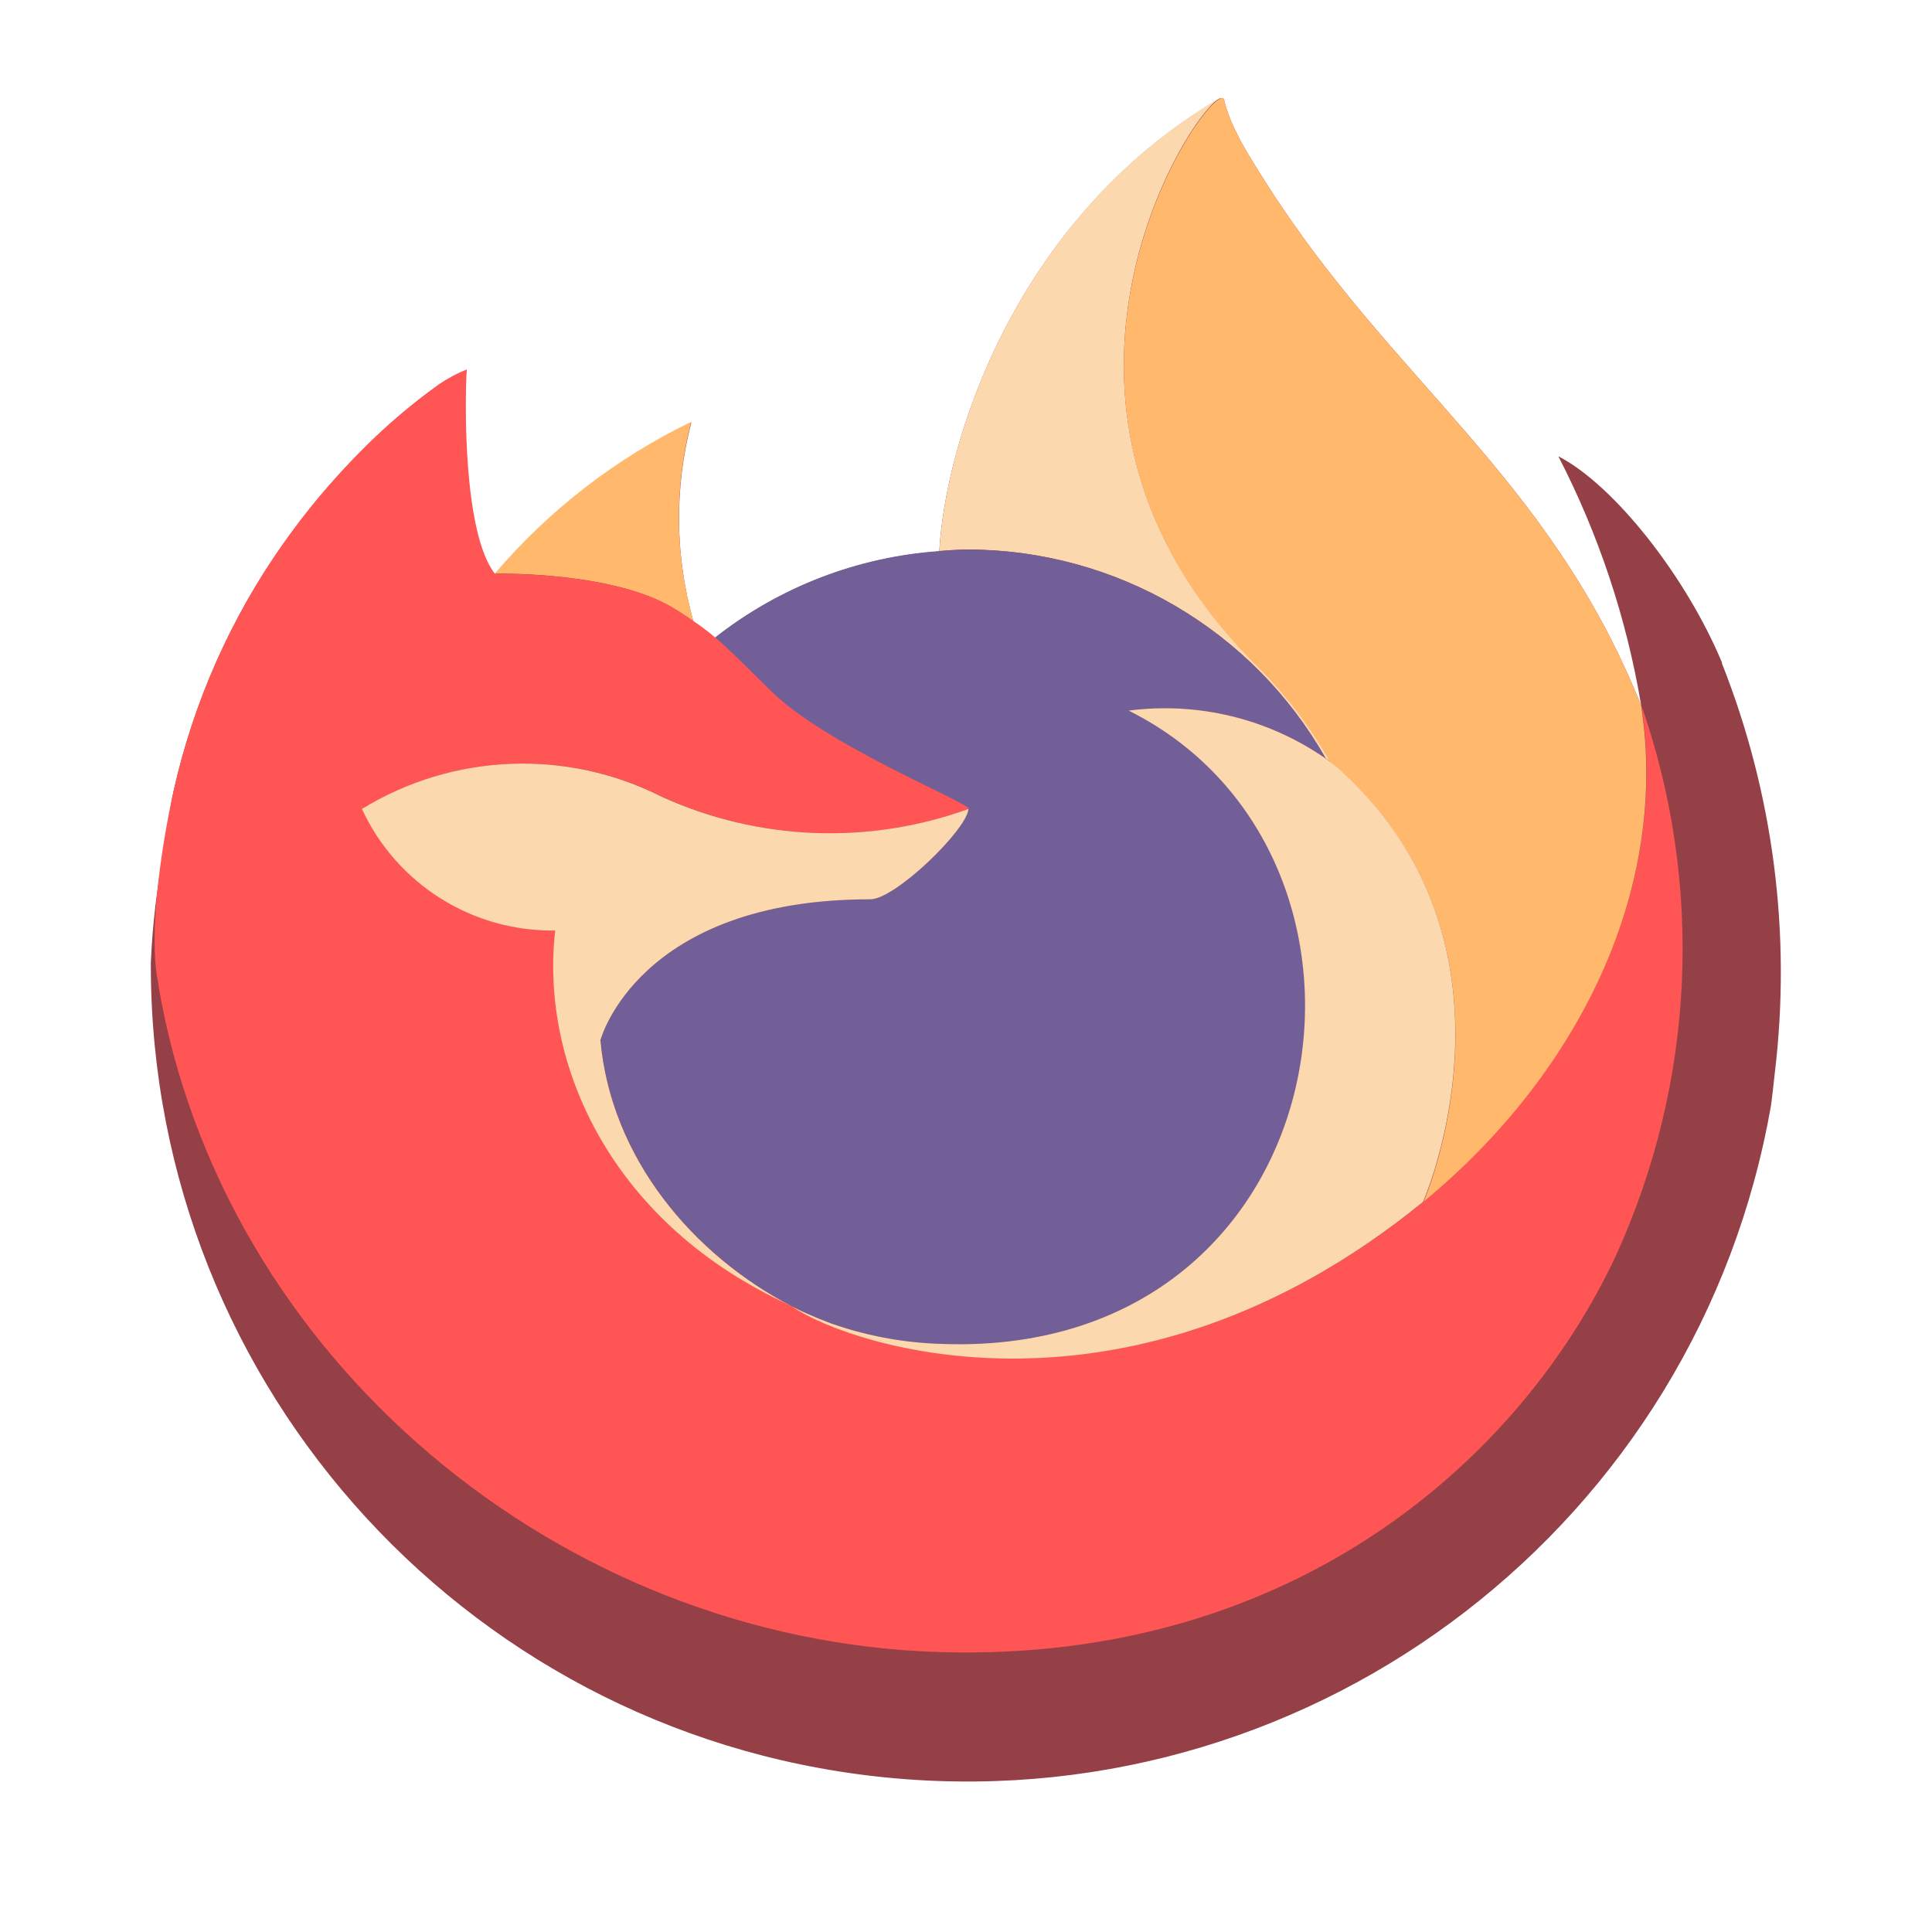
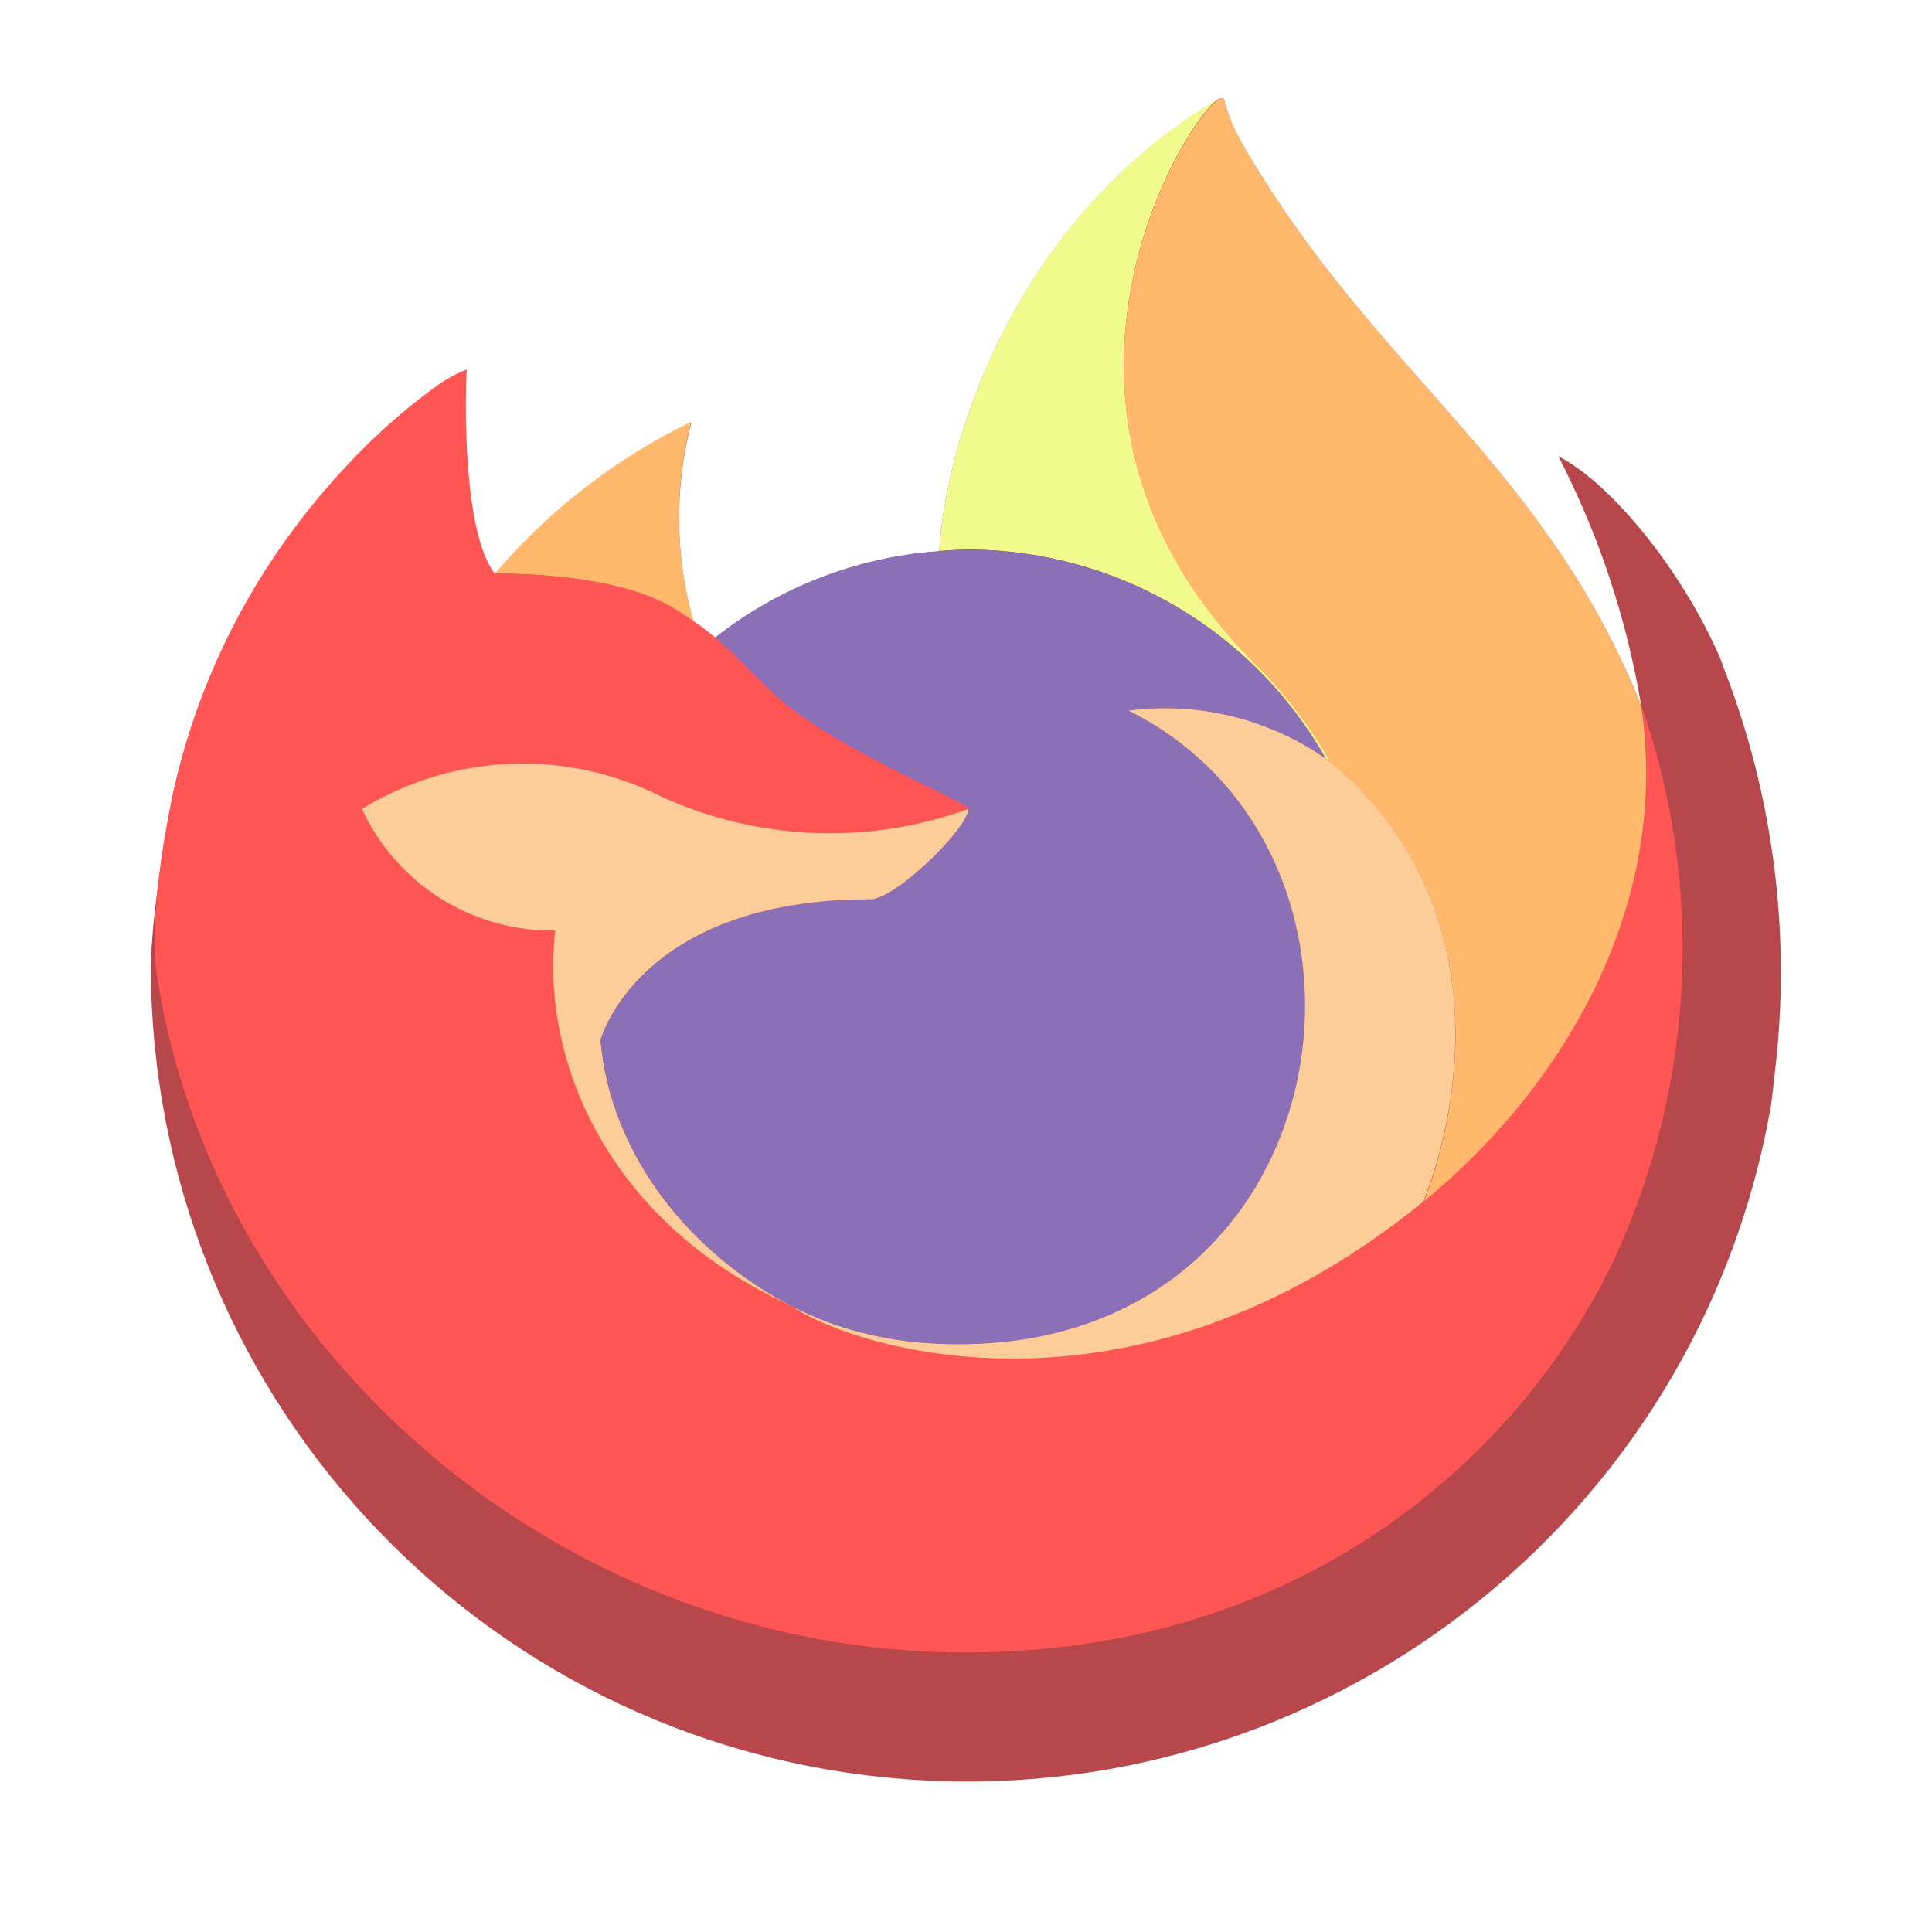
<svg xmlns="http://www.w3.org/2000/svg" width="64" height="64" version="1.1" viewBox="0 0 16.933 16.933" id="svg24">
  <defs id="defs28" />
  <circle cx="296.65" cy="5.757" r="0" enable-background="new" fill="#d5d3cf" stroke-width=".872" id="circle2" />
  <g stroke-width=".185" id="g20">
-     <path d="m15.093 5.809c-0.311-0.748-0.941-1.555-1.435-1.81a7.431 7.431 0 0 1 0.724 2.171l0.001 0.012c-0.809-2.016-2.18-2.829-3.3-4.599-0.057-0.09-0.113-0.179-0.168-0.274-0.032-0.054-0.057-0.103-0.079-0.148a1.302 1.302 0 0 1-0.107-0.283 0.018 0.018 0 0 0-0.016-0.018 0.025 0.025 0 0 0-0.013 0c-9.59e-4 0-0.002 0.002-0.004 0.002-0.001 3.6604e-4 -0.004 0.002-0.005 0.003l0.003-0.005c-1.797 1.052-2.406 2.999-2.462 3.973a3.578 3.578 0 0 0-1.968 0.759 2.138 2.138 0 0 0-0.185-0.14 3.316 3.316 0 0 1-0.02-1.748 5.298 5.298 0 0 0-1.722 1.331h-0.003c-0.284-0.358-0.264-1.543-0.247-1.791a1.278 1.278 0 0 0-0.239 0.127 5.209 5.209 0 0 0-0.699 0.599 6.246 6.246 0 0 0-0.669 0.802v8.715e-4 -8.715e-4a6.041 6.041 0 0 0-0.96 2.167l-0.01 0.047c-0.013 0.063-0.062 0.378-0.07 0.447 0 0.005-0.001 0.01-0.002 0.016a6.817 6.817 0 0 0-0.116 0.986v0.037a7.153 7.153 0 0 0 14.201 1.21c0.012-0.092 0.022-0.184 0.032-0.277a7.356 7.356 0 0 0-0.464-3.593zm-8.244 5.599c0.033 0.016 0.065 0.033 0.099 0.049l0.005 0.004q-0.052-0.025-0.104-0.052zm1.639-4.314m5.897-0.911v-0.007l0.001 0.008z" fill="#ff3944" id="path4" style="fill:#944046" />
-     <path d="m11.618 6.646c0.015 0.011 0.03 0.022 0.044 0.033a3.894 3.894 0 0 0-0.664-0.866c-2.223-2.223-0.583-4.821-0.306-4.953l0.003-0.004c-1.797 1.052-2.406 2.999-2.462 3.973 0.083-0.006 0.166-0.013 0.251-0.013a3.61 3.61 0 0 1 3.134 1.83z" fill="#ffcd34" id="path6" style="fill:#fcd8af" />
-     <path d="m8.488 7.09c-0.012 0.178-0.64 0.792-0.86 0.792-2.034 0-2.364 1.23-2.364 1.23 0.09 1.036 0.812 1.889 1.685 2.341 0.04 0.021 0.08 0.039 0.121 0.058q0.105 0.047 0.21 0.086a3.181 3.181 0 0 0 0.931 0.18c3.565 0.167 4.255-4.263 1.683-5.549a2.469 2.469 0 0 1 1.725 0.419 3.61 3.61 0 0 0-3.134-1.83c-0.085 0-0.168 0.007-0.251 0.013a3.578 3.578 0 0 0-1.968 0.759c0.109 0.092 0.232 0.216 0.491 0.471 0.485 0.478 1.73 0.973 1.733 1.032z" fill="#9a46eb" id="path8" style="fill:#735f98" />
+     <path d="m15.093 5.809c-0.311-0.748-0.941-1.555-1.435-1.81a7.431 7.431 0 0 1 0.724 2.171l0.001 0.012c-0.809-2.016-2.18-2.829-3.3-4.599-0.057-0.09-0.113-0.179-0.168-0.274-0.032-0.054-0.057-0.103-0.079-0.148a1.302 1.302 0 0 1-0.107-0.283 0.018 0.018 0 0 0-0.016-0.018 0.025 0.025 0 0 0-0.013 0c-9.59e-4 0-0.002 0.002-0.004 0.002-0.001 3.6604e-4 -0.004 0.002-0.005 0.003l0.003-0.005c-1.797 1.052-2.406 2.999-2.462 3.973a3.578 3.578 0 0 0-1.968 0.759 2.138 2.138 0 0 0-0.185-0.14 3.316 3.316 0 0 1-0.02-1.748 5.298 5.298 0 0 0-1.722 1.331h-0.003c-0.284-0.358-0.264-1.543-0.247-1.791a1.278 1.278 0 0 0-0.239 0.127 5.209 5.209 0 0 0-0.699 0.599 6.246 6.246 0 0 0-0.669 0.802v8.715e-4 -8.715e-4a6.041 6.041 0 0 0-0.96 2.167l-0.01 0.047c-0.013 0.063-0.062 0.378-0.07 0.447 0 0.005-0.001 0.01-0.002 0.016a6.817 6.817 0 0 0-0.116 0.986v0.037a7.153 7.153 0 0 0 14.201 1.21c0.012-0.092 0.022-0.184 0.032-0.277a7.356 7.356 0 0 0-0.464-3.593zm-8.244 5.599c0.033 0.016 0.065 0.033 0.099 0.049l0.005 0.004q-0.052-0.025-0.104-0.052zm1.639-4.314m5.897-0.911v-0.007l0.001 0.008z" fill="#ff3944" id="path4" style="fill:#b7474b" />
+     <path d="m11.618 6.646c0.015 0.011 0.03 0.022 0.044 0.033a3.894 3.894 0 0 0-0.664-0.866c-2.223-2.223-0.583-4.821-0.306-4.953l0.003-0.004c-1.797 1.052-2.406 2.999-2.462 3.973 0.083-0.006 0.166-0.013 0.251-0.013a3.61 3.61 0 0 1 3.134 1.83z" fill="#ffcd34" id="path6" style="fill:#f1fa8c" />
+     <path d="m8.488 7.09c-0.012 0.178-0.64 0.792-0.86 0.792-2.034 0-2.364 1.23-2.364 1.23 0.09 1.036 0.812 1.889 1.685 2.341 0.04 0.021 0.08 0.039 0.121 0.058q0.105 0.047 0.21 0.086a3.181 3.181 0 0 0 0.931 0.18c3.565 0.167 4.255-4.263 1.683-5.549a2.469 2.469 0 0 1 1.725 0.419 3.61 3.61 0 0 0-3.134-1.83c-0.085 0-0.168 0.007-0.251 0.013a3.578 3.578 0 0 0-1.968 0.759c0.109 0.092 0.232 0.216 0.491 0.471 0.485 0.478 1.73 0.973 1.733 1.032z" fill="#9a46eb" id="path8" style="fill:#8b70b8" />
    <path d="m5.93 5.347c0.058 0.037 0.106 0.069 0.148 0.098a3.316 3.316 0 0 1-0.02-1.748 5.298 5.298 0 0 0-1.722 1.331c0.035-8.715e-4 1.072-0.02 1.594 0.32z" fill="#ff9633" id="path10" style="fill:#ffb86c" />
    <path d="m1.388 8.633c0.552 3.262 3.508 5.752 6.864 5.847 3.106 0.088 5.09-1.715 5.91-3.474a6.478 6.478 0 0 0 0.223-4.827v-0.007c0-0.005-0.001-0.009 0-0.007l0.001 0.012c0.254 1.657-0.589 3.262-1.906 4.347l-0.004 0.009c-2.567 2.09-5.023 1.261-5.52 0.923q-0.052-0.025-0.104-0.052c-1.496-0.715-2.115-2.079-1.982-3.248a1.837 1.837 0 0 1-1.694-1.066 2.698 2.698 0 0 1 2.63-0.106 3.562 3.562 0 0 0 2.686 0.106c-0.003-0.058-1.248-0.554-1.733-1.032-0.259-0.256-0.382-0.379-0.491-0.471a2.138 2.138 0 0 0-0.185-0.14c-0.042-0.029-0.09-0.06-0.148-0.098-0.522-0.339-1.559-0.321-1.594-0.32h-0.003c-0.283-0.359-0.264-1.544-0.247-1.791a1.278 1.278 0 0 0-0.239 0.127 5.209 5.209 0 0 0-0.699 0.599 6.246 6.246 0 0 0-0.671 0.8v8.715e-4 -8.715e-4a6.041 6.041 0 0 0-0.96 2.167c-0.004 0.015-0.258 1.126-0.132 1.702z" fill="#ff6333" id="path12" style="fill:#ff5555" />
    <path d="m10.998 5.818a3.894 3.894 0 0 1 0.664 0.867c0.039 0.03 0.076 0.059 0.107 0.088 1.622 1.495 0.772 3.608 0.709 3.758 1.317-1.085 2.159-2.69 1.906-4.347-0.809-2.017-2.18-2.83-3.3-4.6-0.057-0.09-0.113-0.179-0.168-0.274-0.032-0.054-0.057-0.103-0.079-0.148a1.302 1.302 0 0 1-0.107-0.283 0.018 0.018 0 0 0-0.016-0.018 0.025 0.025 0 0 0-0.013 0c-9.59e-4 0-0.002 0.002-0.004 0.002-0.001 3.6604e-4 -0.004 0.002-0.005 0.003-0.277 0.131-1.917 2.729 0.306 4.952z" fill="#ff8619" id="path14" style="fill:#ffb86c" />
-     <path d="m11.768 6.768c-0.031-0.029-0.068-0.058-0.107-0.088-0.015-0.011-0.029-0.022-0.044-0.033a2.469 2.469 0 0 0-1.725-0.419c2.573 1.286 1.882 5.716-1.683 5.549a3.181 3.181 0 0 1-0.931-0.18q-0.105-0.039-0.21-0.086c-0.04-0.018-0.081-0.037-0.121-0.058l0.005 0.004c0.497 0.339 2.953 1.169 5.52-0.923l0.004-0.009c0.064-0.149 0.914-2.263-0.709-3.757z" fill="#ffa316" id="path16" style="fill:#fcd8af" />
-     <path d="m5.264 9.112s0.33-1.23 2.364-1.23c0.22 0 0.849-0.614 0.86-0.792a3.562 3.562 0 0 1-2.686-0.106 2.698 2.698 0 0 0-2.63 0.106 1.837 1.837 0 0 0 1.694 1.066c-0.133 1.169 0.486 2.533 1.982 3.248 0.033 0.016 0.065 0.033 0.099 0.049-0.873-0.451-1.595-1.305-1.685-2.341z" fill="#ffbb27" id="path18" style="fill:#fcd8af" />
+     <path d="m11.768 6.768c-0.031-0.029-0.068-0.058-0.107-0.088-0.015-0.011-0.029-0.022-0.044-0.033a2.469 2.469 0 0 0-1.725-0.419c2.573 1.286 1.882 5.716-1.683 5.549a3.181 3.181 0 0 1-0.931-0.18q-0.105-0.039-0.21-0.086c-0.04-0.018-0.081-0.037-0.121-0.058l0.005 0.004c0.497 0.339 2.953 1.169 5.52-0.923l0.004-0.009c0.064-0.149 0.914-2.263-0.709-3.757z" fill="#ffa316" id="path16" style="fill:#fdcd99" />
+     <path d="m5.264 9.112s0.33-1.23 2.364-1.23c0.22 0 0.849-0.614 0.86-0.792a3.562 3.562 0 0 1-2.686-0.106 2.698 2.698 0 0 0-2.63 0.106 1.837 1.837 0 0 0 1.694 1.066c-0.133 1.169 0.486 2.533 1.982 3.248 0.033 0.016 0.065 0.033 0.099 0.049-0.873-0.451-1.595-1.305-1.685-2.341z" fill="#ffbb27" id="path18" style="fill:#fdcd99" />
  </g>
  <circle cx="-15.774" cy="13.461" r="0" enable-background="new" fill="#d5d3cf" stroke-width=".872" id="circle22" />
</svg>
